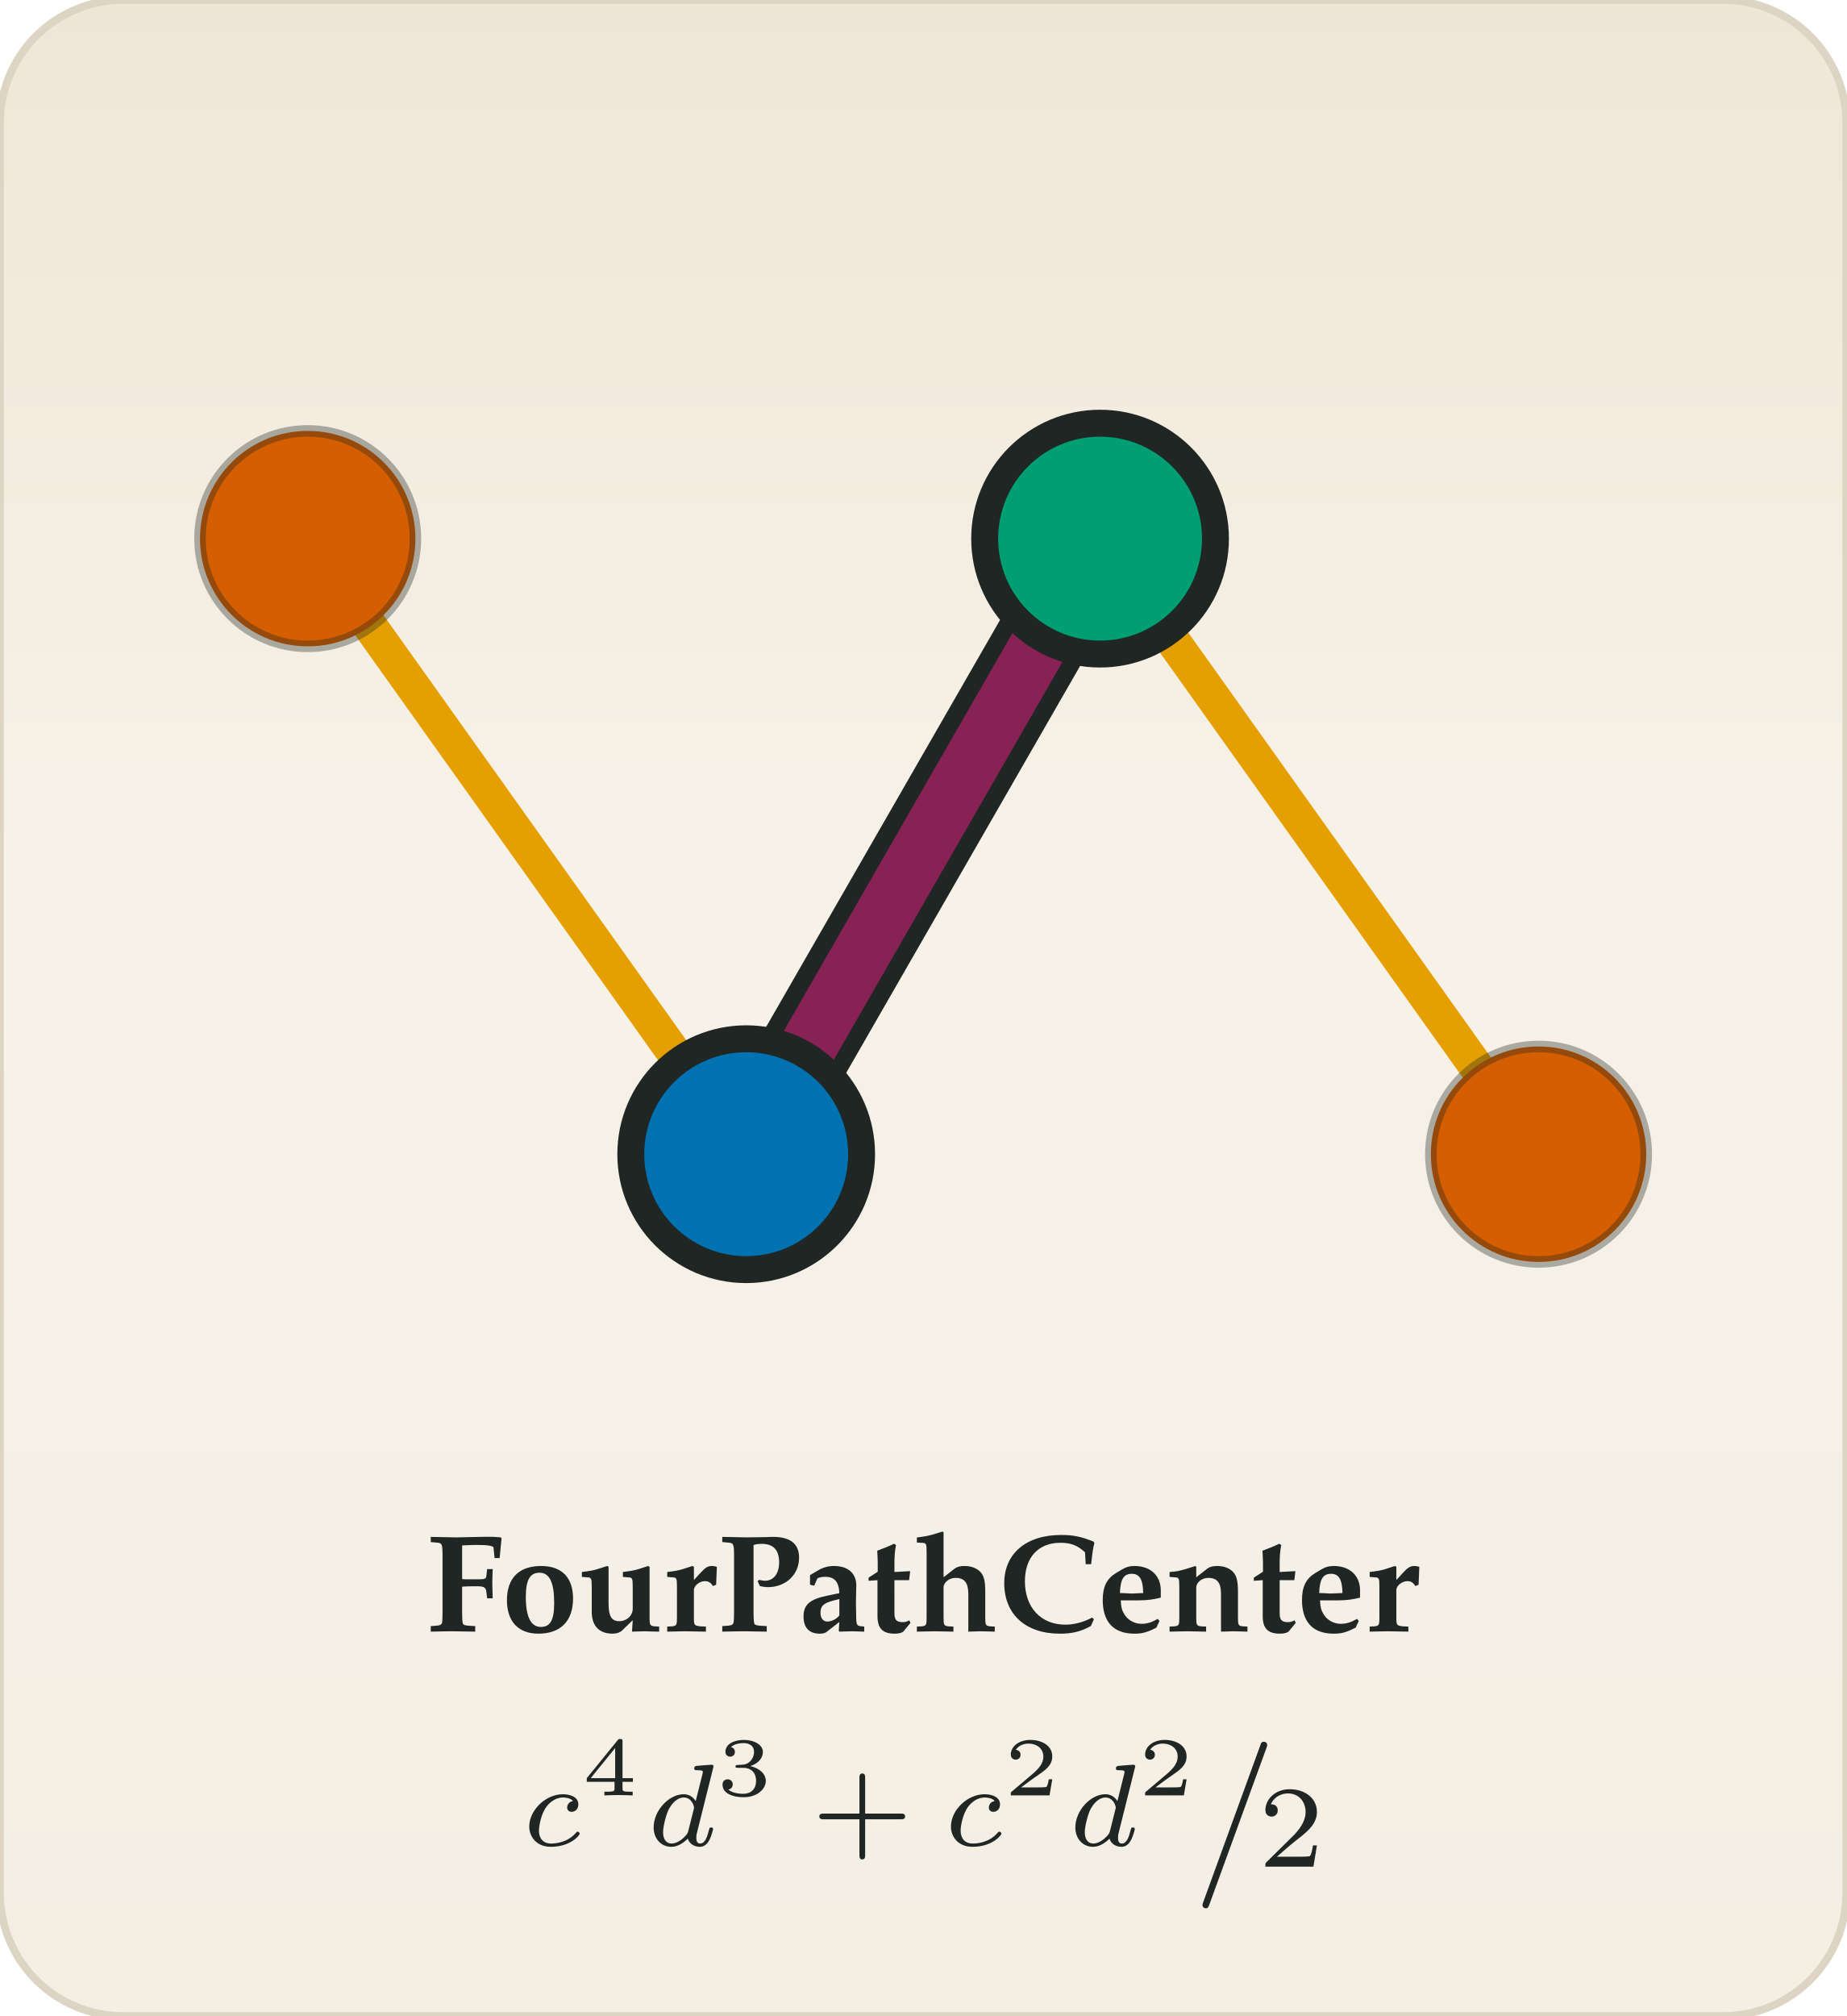
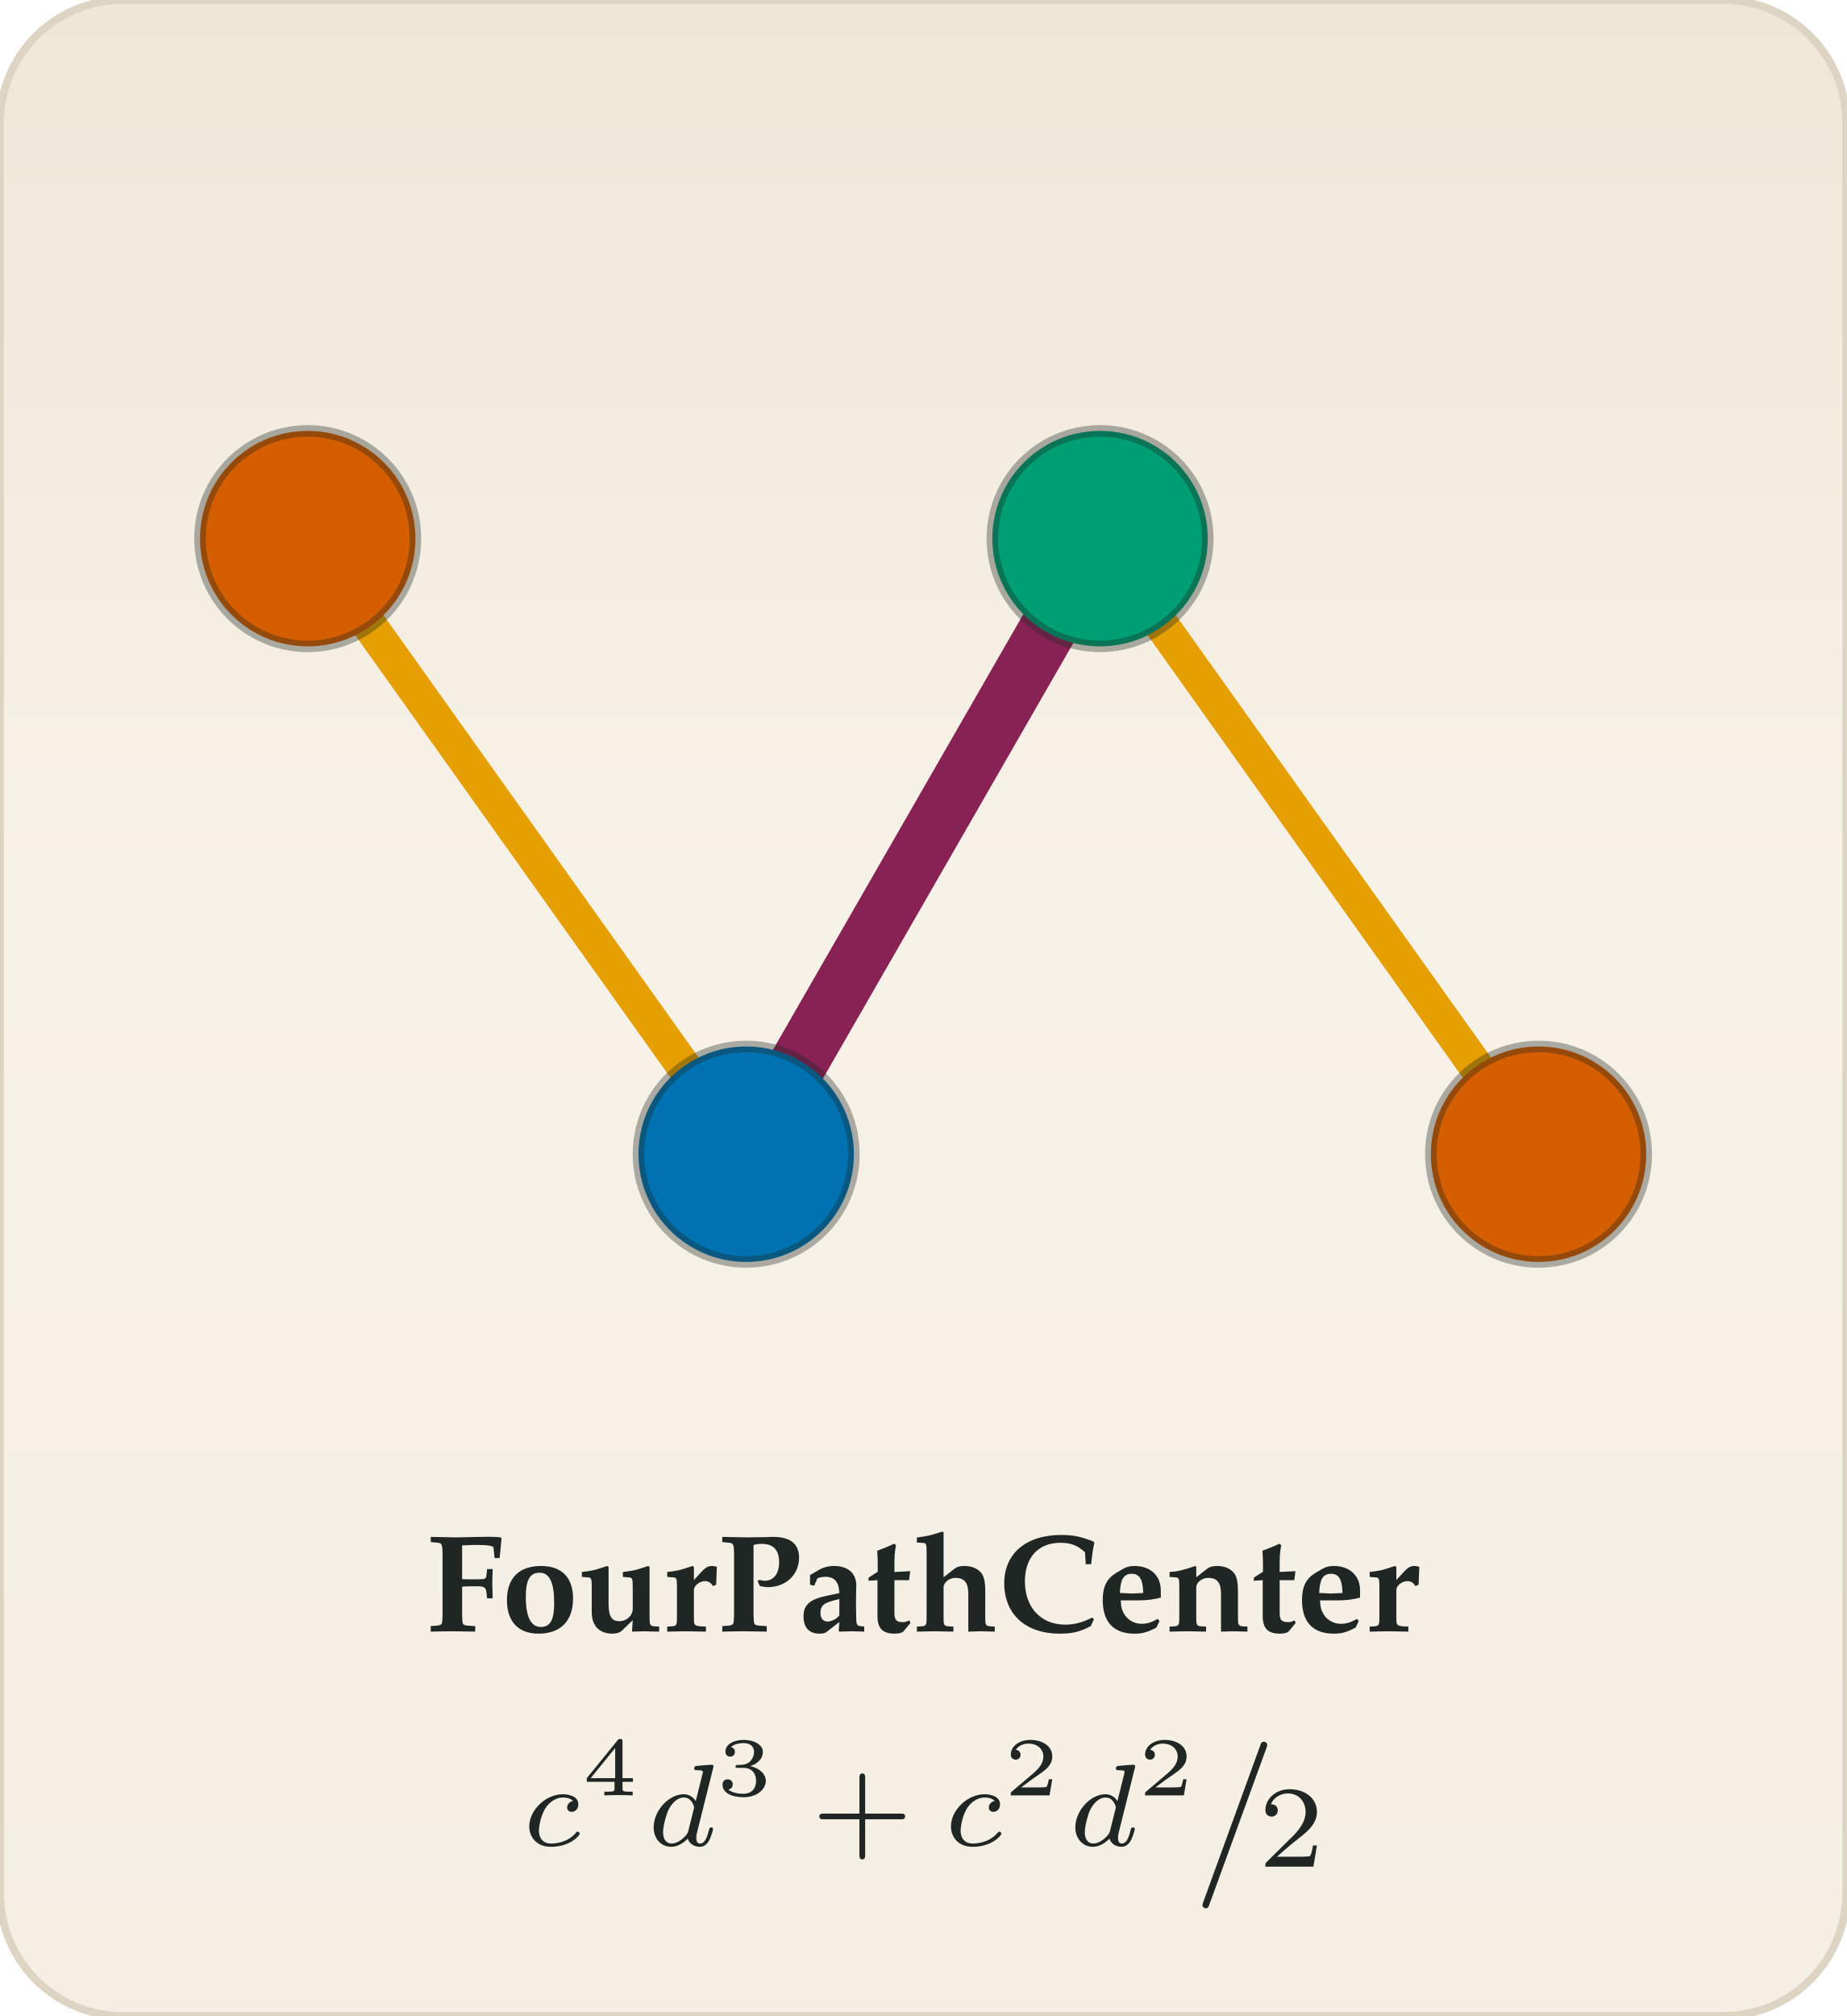
<svg xmlns="http://www.w3.org/2000/svg" xmlns:xlink="http://www.w3.org/1999/xlink" viewBox="0 0 240 262" width="240" height="262" role="img" aria-label="FourPathCenter (orbit 3)">
  <defs>
    <linearGradient id="paper" x1="0" y1="0" x2="0" y2="262" gradientUnits="userSpaceOnUse">
      <stop offset="0" stop-color="#efe6d7" />
      <stop offset="0.44" stop-color="#f7f2e8" />
      <stop offset="1" stop-color="#f4eee3" />
    </linearGradient>
  </defs>
  <rect width="240" height="262" rx="16" fill="url(#paper)" stroke="#ddd4c3" stroke-width="1" />
  <line x1="40.0" y1="70.0" x2="97.0" y2="150.0" stroke="#E69F00" stroke-width="4.5" stroke-linecap="round" />
  <line x1="143.0" y1="70.0" x2="200.0" y2="150.0" stroke="#E69F00" stroke-width="4.5" stroke-linecap="round" />
-   <line x1="97.0" y1="150.0" x2="143.0" y2="70.0" stroke="#1f2624" stroke-width="12.0" stroke-linecap="round" />
  <line x1="97.0" y1="150.0" x2="143.0" y2="70.0" stroke="#882255" stroke-width="7.5" stroke-linecap="round" />
  <circle cx="40.0" cy="70.0" r="14" fill="#D55E00" stroke="#1f2624" stroke-width="1.5" stroke-opacity="0.35" />
-   <circle cx="97.0" cy="150.0" r="15" fill="#0072B2" stroke="#1f2624" stroke-width="3.5" stroke-opacity="1.0" />
-   <circle cx="143.0" cy="70.0" r="15" fill="#009E73" stroke="#1f2624" stroke-width="3.5" stroke-opacity="1.0" />
+   <circle cx="97.0" cy="150.0" r="14" fill="#0072B2" stroke="#1f2624" stroke-width="1.5" stroke-opacity="0.35" />
+   <circle cx="143.0" cy="70.0" r="14" fill="#009E73" stroke="#1f2624" stroke-width="1.5" stroke-opacity="0.35" />
  <circle cx="200.0" cy="150.0" r="14" fill="#D55E00" stroke="#1f2624" stroke-width="1.5" stroke-opacity="0.35" />
  <text x="120.0" y="212" text-anchor="middle" font-family="Iowan Old Style, Palatino Linotype, Book Antiqua, Georgia, serif" font-size="18" font-weight="600" fill="#1f2624">FourPathCenter</text>
  <svg x="68.80" y="226.00" width="102.39" height="22.00" viewBox="-69.575 -70.17 47.123 10.125" overflow="visible">
    <g fill="#1f2624">
      <defs>
        <path id="f3_g0-61" d="M4.374-7.093C4.423-7.223 4.423-7.263 4.423-7.273C4.423-7.382 4.334-7.472 4.224-7.472C4.154-7.472 4.085-7.442 4.055-7.382L.598 2.112C.548 2.242 .548 2.281 .548 2.291C.548 2.401 .638 2.491 .747 2.491C.877 2.491 .907 2.421 .966 2.252L4.374-7.093Z" />
        <path id="f3_g2-43" d="M3.229-1.576H5.363C5.454-1.576 5.621-1.576 5.621-1.743C5.621-1.918 5.461-1.918 5.363-1.918H3.229V-4.059C3.229-4.149 3.229-4.317 3.062-4.317C2.887-4.317 2.887-4.156 2.887-4.059V-1.918H.746C.656-1.918 .488-1.918 .488-1.75C.488-1.576 .649-1.576 .746-1.576H2.887V.565C2.887 .656 2.887 .823 3.055 .823C3.229 .823 3.229 .663 3.229 .565V-1.576Z" />
        <path id="f3_g2-50" d="M3.522-1.269H3.285C3.264-1.116 3.194-.704 3.103-.635C3.048-.593 2.511-.593 2.413-.593H1.13C1.862-1.241 2.106-1.437 2.525-1.764C3.041-2.176 3.522-2.608 3.522-3.271C3.522-4.115 2.783-4.631 1.89-4.631C1.025-4.631 .439-4.024 .439-3.382C.439-3.027 .739-2.992 .809-2.992C.976-2.992 1.179-3.11 1.179-3.361C1.179-3.487 1.13-3.731 .767-3.731C.983-4.226 1.458-4.38 1.785-4.38C2.483-4.38 2.845-3.836 2.845-3.271C2.845-2.664 2.413-2.183 2.19-1.932L.509-.272C.439-.209 .439-.195 .439 0H3.313L3.522-1.269Z" />
        <path id="f3_g3-50" d="M2.934-.961H2.725C2.71-.867 2.66-.558 2.58-.508C2.54-.478 2.122-.478 2.047-.478H1.071C1.4-.722 1.768-1.001 2.067-1.2C2.516-1.509 2.934-1.798 2.934-2.326C2.934-2.964 2.331-3.318 1.619-3.318C.946-3.318 .453-2.929 .453-2.441C.453-2.182 .672-2.137 .742-2.137C.877-2.137 1.036-2.227 1.036-2.431C1.036-2.61 .907-2.71 .752-2.725C.892-2.949 1.181-3.098 1.514-3.098C1.998-3.098 2.401-2.809 2.401-2.321C2.401-1.903 2.112-1.584 1.729-1.26L.513-.229C.463-.184 .458-.184 .453-.149V0H2.77L2.934-.961Z" />
        <path id="f3_g3-51" d="M1.644-1.649C2.102-1.649 2.406-1.365 2.406-.872C2.406-.364 2.092-.095 1.649-.095C1.594-.095 1.001-.095 .747-.354C.951-.384 1.011-.538 1.011-.658C1.011-.842 .872-.961 .707-.961C.548-.961 .399-.857 .399-.648C.399-.13 .986 .11 1.664 .11C2.481 .11 2.989-.384 2.989-.867C2.989-1.275 2.625-1.624 2.057-1.753C2.655-1.948 2.814-2.326 2.814-2.605C2.814-3.014 2.306-3.318 1.679-3.318C1.066-3.318 .573-3.059 .573-2.61C.573-2.376 .762-2.316 .857-2.316C1.001-2.316 1.141-2.421 1.141-2.6C1.141-2.715 1.081-2.854 .902-2.884C1.116-3.113 1.559-3.128 1.664-3.128C2.027-3.128 2.286-2.944 2.286-2.605C2.286-2.316 2.097-1.863 1.574-1.833C1.435-1.828 1.415-1.823 1.285-1.818C1.23-1.813 1.176-1.808 1.176-1.733C1.176-1.649 1.225-1.649 1.315-1.649H1.644Z" />
        <path id="f3_g3-52" d="M3.073-.812V-1.031H2.451V-3.223C2.451-3.342 2.446-3.372 2.316-3.372C2.217-3.372 2.212-3.367 2.157-3.298L.314-1.031V-.812H1.973V-.423C1.973-.269 1.973-.219 1.539-.219H1.365V0C1.599-.01 1.923-.02 2.212-.02S2.819-.01 3.059 0V-.219H2.884C2.451-.219 2.451-.269 2.451-.423V-.812H3.073ZM2.012-2.834V-1.031H.548L2.012-2.834Z" />
        <path id="f3_g1-99" d="M3.055-2.671C2.803-2.629 2.699-2.434 2.699-2.28C2.699-2.092 2.845-2.022 2.971-2.022C3.124-2.022 3.368-2.134 3.368-2.469C3.368-2.943 2.824-3.075 2.448-3.075C1.402-3.075 .432-2.113 .432-1.144C.432-.544 .851 .07 1.723 .07C2.901 .07 3.452-.621 3.452-.718C3.452-.76 3.389-.837 3.333-.837C3.292-.837 3.278-.823 3.222-.767C2.678-.126 1.862-.126 1.736-.126C1.234-.126 1.011-.467 1.011-.9C1.011-1.102 1.109-1.862 1.471-2.343C1.736-2.685 2.099-2.88 2.448-2.88C2.545-2.88 2.88-2.866 3.055-2.671Z" />
        <path id="f3_g1-100" d="M3.982-4.631C3.989-4.645 4.01-4.735 4.01-4.742C4.01-4.777 3.982-4.84 3.898-4.84C3.759-4.84 3.18-4.784 3.006-4.77C2.95-4.763 2.852-4.756 2.852-4.61C2.852-4.512 2.95-4.512 3.034-4.512C3.368-4.512 3.368-4.463 3.368-4.407C3.368-4.359 3.354-4.317 3.34-4.254L2.943-2.664C2.797-2.894 2.559-3.075 2.225-3.075C1.332-3.075 .425-2.092 .425-1.088C.425-.411 .879 .07 1.478 .07C1.855 .07 2.19-.146 2.469-.418C2.601 0 3.006 .07 3.187 .07C3.438 .07 3.612-.084 3.738-.3C3.891-.572 3.982-.969 3.982-.997C3.982-1.088 3.891-1.088 3.87-1.088C3.773-1.088 3.766-1.06 3.717-.872C3.633-.537 3.501-.126 3.208-.126C3.027-.126 2.978-.279 2.978-.467C2.978-.6 2.992-.663 3.013-.753L3.982-4.631ZM2.497-.872C2.448-.676 2.294-.537 2.141-.404C2.078-.349 1.799-.126 1.499-.126C1.241-.126 .99-.307 .99-.802C.99-1.172 1.193-1.939 1.353-2.218C1.674-2.776 2.029-2.88 2.225-2.88C2.713-2.88 2.845-2.35 2.845-2.273C2.845-2.246 2.831-2.197 2.824-2.176L2.497-.872Z" />
      </defs>
      <g id="f3_page">
        <use x="-70.007" y="-63.791" xlink:href="#f3_g1-99" />
        <use x="-66.447" y="-66.797" xlink:href="#f3_g3-52" />
        <use x="-62.559" y="-63.791" xlink:href="#f3_g1-100" />
        <use x="-58.412" y="-66.797" xlink:href="#f3_g3-51" />
        <use x="-52.709" y="-63.791" xlink:href="#f3_g2-43" />
        <use x="-44.779" y="-63.791" xlink:href="#f3_g1-99" />
        <use x="-41.219" y="-66.797" xlink:href="#f3_g3-50" />
        <use x="-37.33" y="-63.791" xlink:href="#f3_g1-100" />
        <use x="-33.183" y="-66.797" xlink:href="#f3_g3-50" />
        <use x="-29.848" y="-62.535" xlink:href="#f3_g0-61" />
        <use x="-25.974" y="-62.535" xlink:href="#f3_g2-50" />
      </g>
    </g>
  </svg>
</svg>
